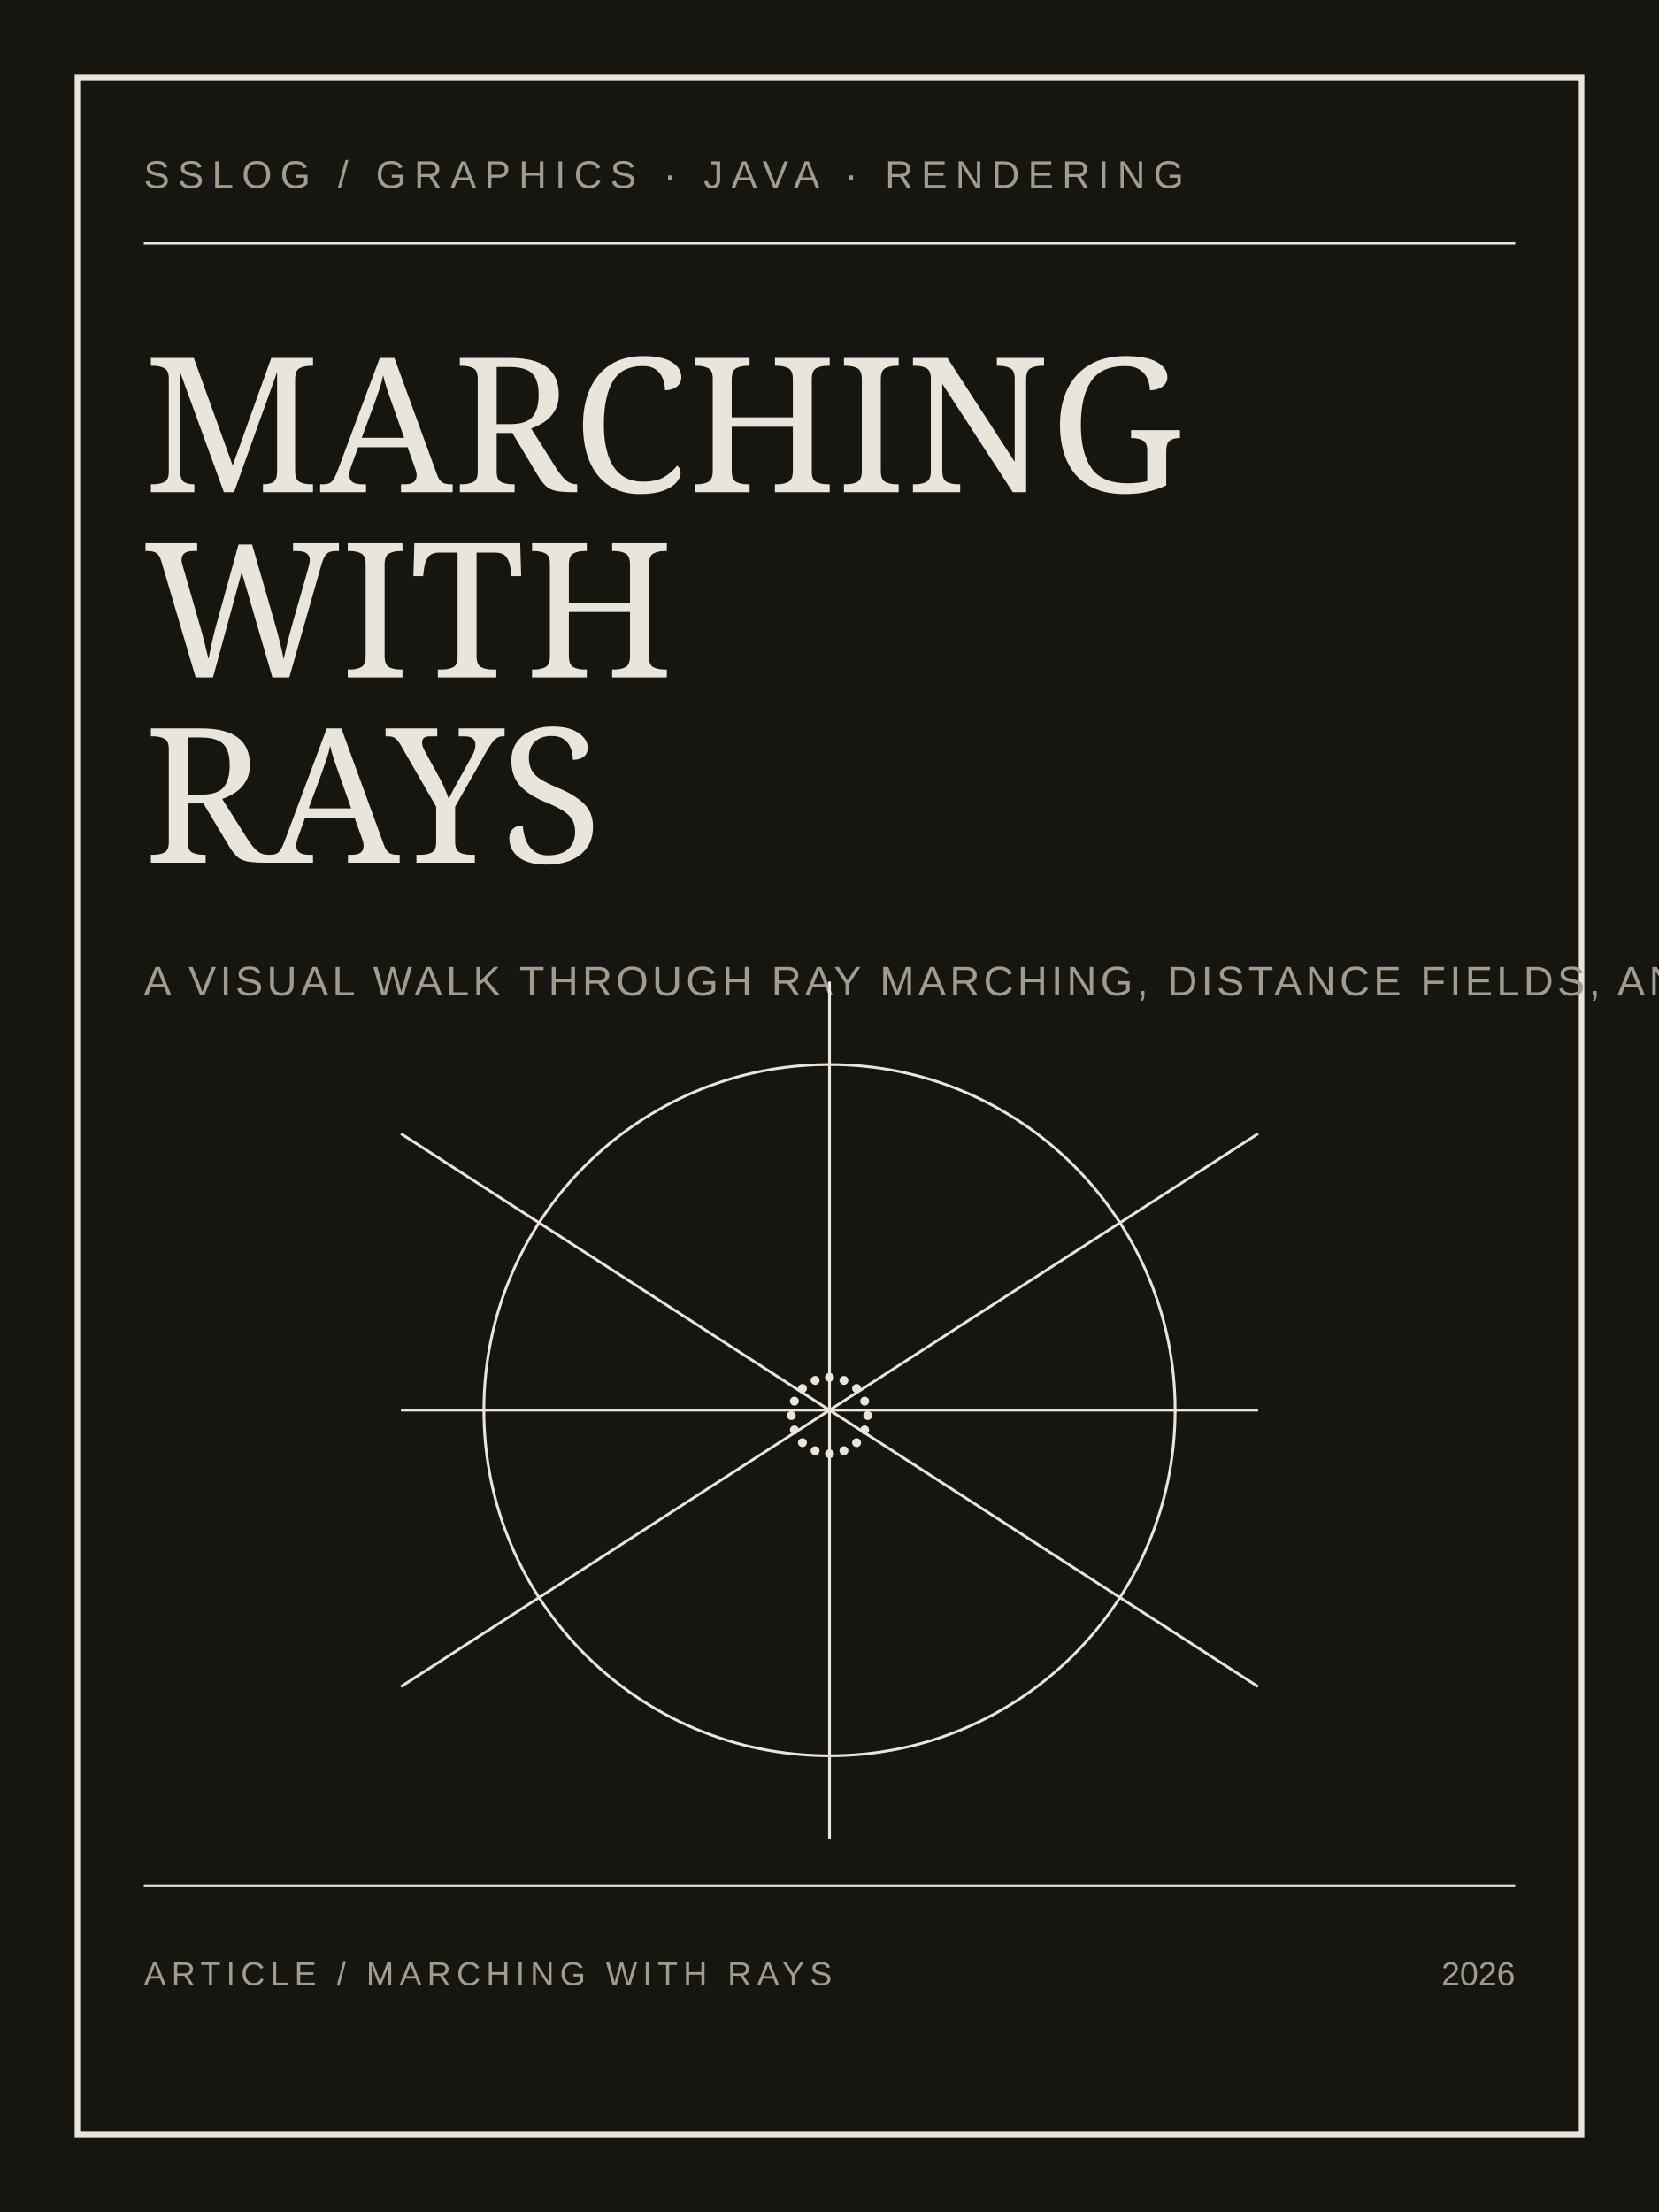
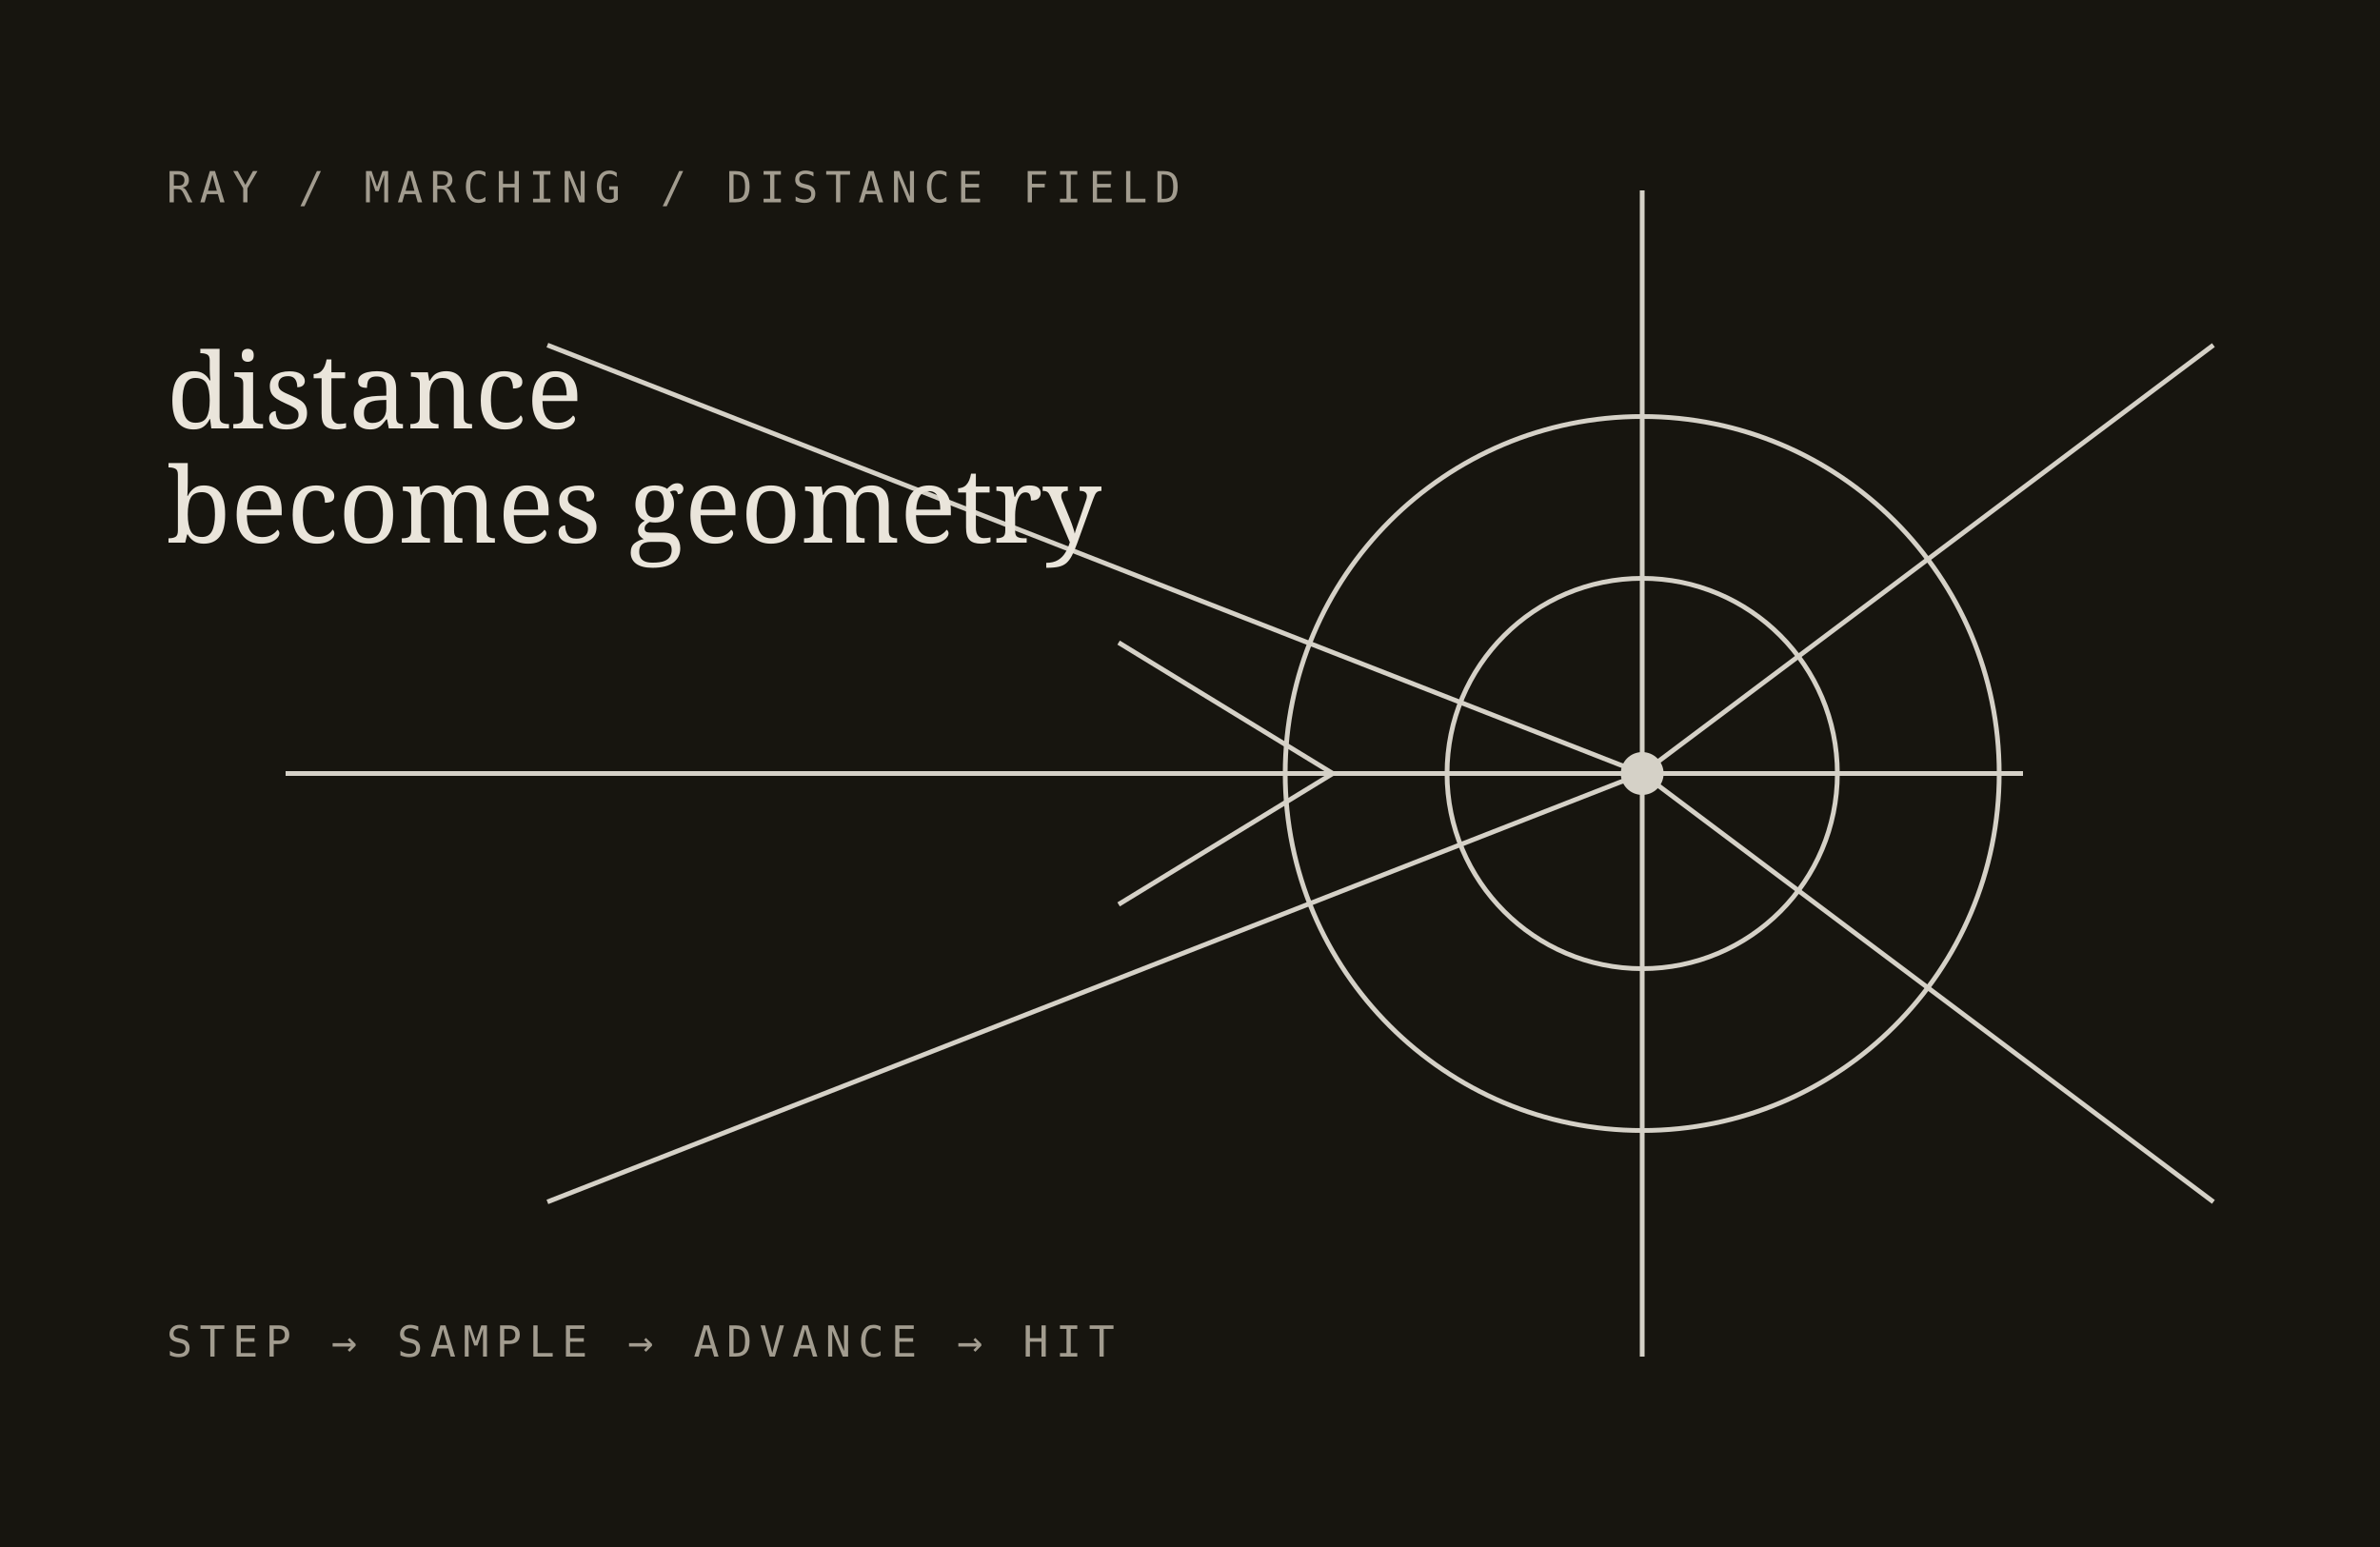
- <svg xmlns="http://www.w3.org/2000/svg" viewBox="0 0 600 800">
-   <rect width="600" height="800" fill="#17150f" />
-   <rect x="28" y="28" width="544" height="744" fill="none" stroke="#eae5db" stroke-width="2" />
-   <text x="52" y="68" font-family="Arial,sans-serif" font-size="14" letter-spacing="3" fill="#a29c8f">SSLOG / GRAPHICS · JAVA · RENDERING</text>
-   <line x1="52" y1="88" x2="548" y2="88" stroke="#eae5db" />
-   <text x="52" y="178" font-family="Georgia,serif" font-size="68" fill="#eae5db">MARCHING</text>
-   <text x="52" y="245" font-family="Georgia,serif" font-size="68" fill="#eae5db">WITH</text>
-   <text x="52" y="312" font-family="Georgia,serif" font-size="68" fill="#eae5db">RAYS</text>
-   <text x="52" y="360" font-family="Arial,sans-serif" font-size="15" letter-spacing="1.4" fill="#a29c8f">A VISUAL WALK THROUGH RAY MARCHING, DISTANCE FIELDS, AND GEOMETRY.</text>
-   <g transform="translate(300 510)" fill="none" stroke="#eae5db">
-     <circle r="125" />
-     <path d="M-155-100L0 0 155-100M-155 100L0 0 155 100M-155 0H155" />
-     <path d="M0-155V155" />
-     <text x="0" y="20" text-anchor="middle" font-family="Georgia,serif" font-size="62" fill="#eae5db" stroke="none">◌</text>
+ <svg xmlns="http://www.w3.org/2000/svg" viewBox="0 0 1000 650">
+   <rect width="1000" height="650" fill="#17150f" />
+   <g fill="none" stroke="#eae5db" stroke-width="2" opacity=".9">
+     <circle cx="690" cy="325" r="150" />
+     <circle cx="690" cy="325" r="82" />
+     <path d="M120 325H850M690 80V570M230 145L690 325L930 145M230 505L690 325L930 505" />
+     <path d="M300 325L560 325M470 270L560 325L470 380" />
+     <circle cx="690" cy="325" r="8" fill="#eae5db" />
  </g>
-   <line x1="52" y1="682" x2="548" y2="682" stroke="#eae5db" />
-   <text x="52" y="718" font-family="Arial,sans-serif" font-size="12" letter-spacing="2" fill="#a29c8f">ARTICLE / MARCHING WITH RAYS</text>
-   <text x="548" y="718" text-anchor="end" font-family="Arial,sans-serif" font-size="12" fill="#a29c8f">2026</text>
+   <g fill="#a29c8f" font-family="monospace" font-size="18" letter-spacing="3">
+     <text x="70" y="85">RAY / MARCHING / DISTANCE FIELD</text>
+     <text x="70" y="570">STEP → SAMPLE → ADVANCE → HIT</text>
+   </g>
+   <g fill="#eae5db" font-family="Georgia,serif">
+     <text x="70" y="180" font-size="44">distance</text>
+     <text x="70" y="228" font-size="44">becomes geometry</text>
+   </g>
</svg>
